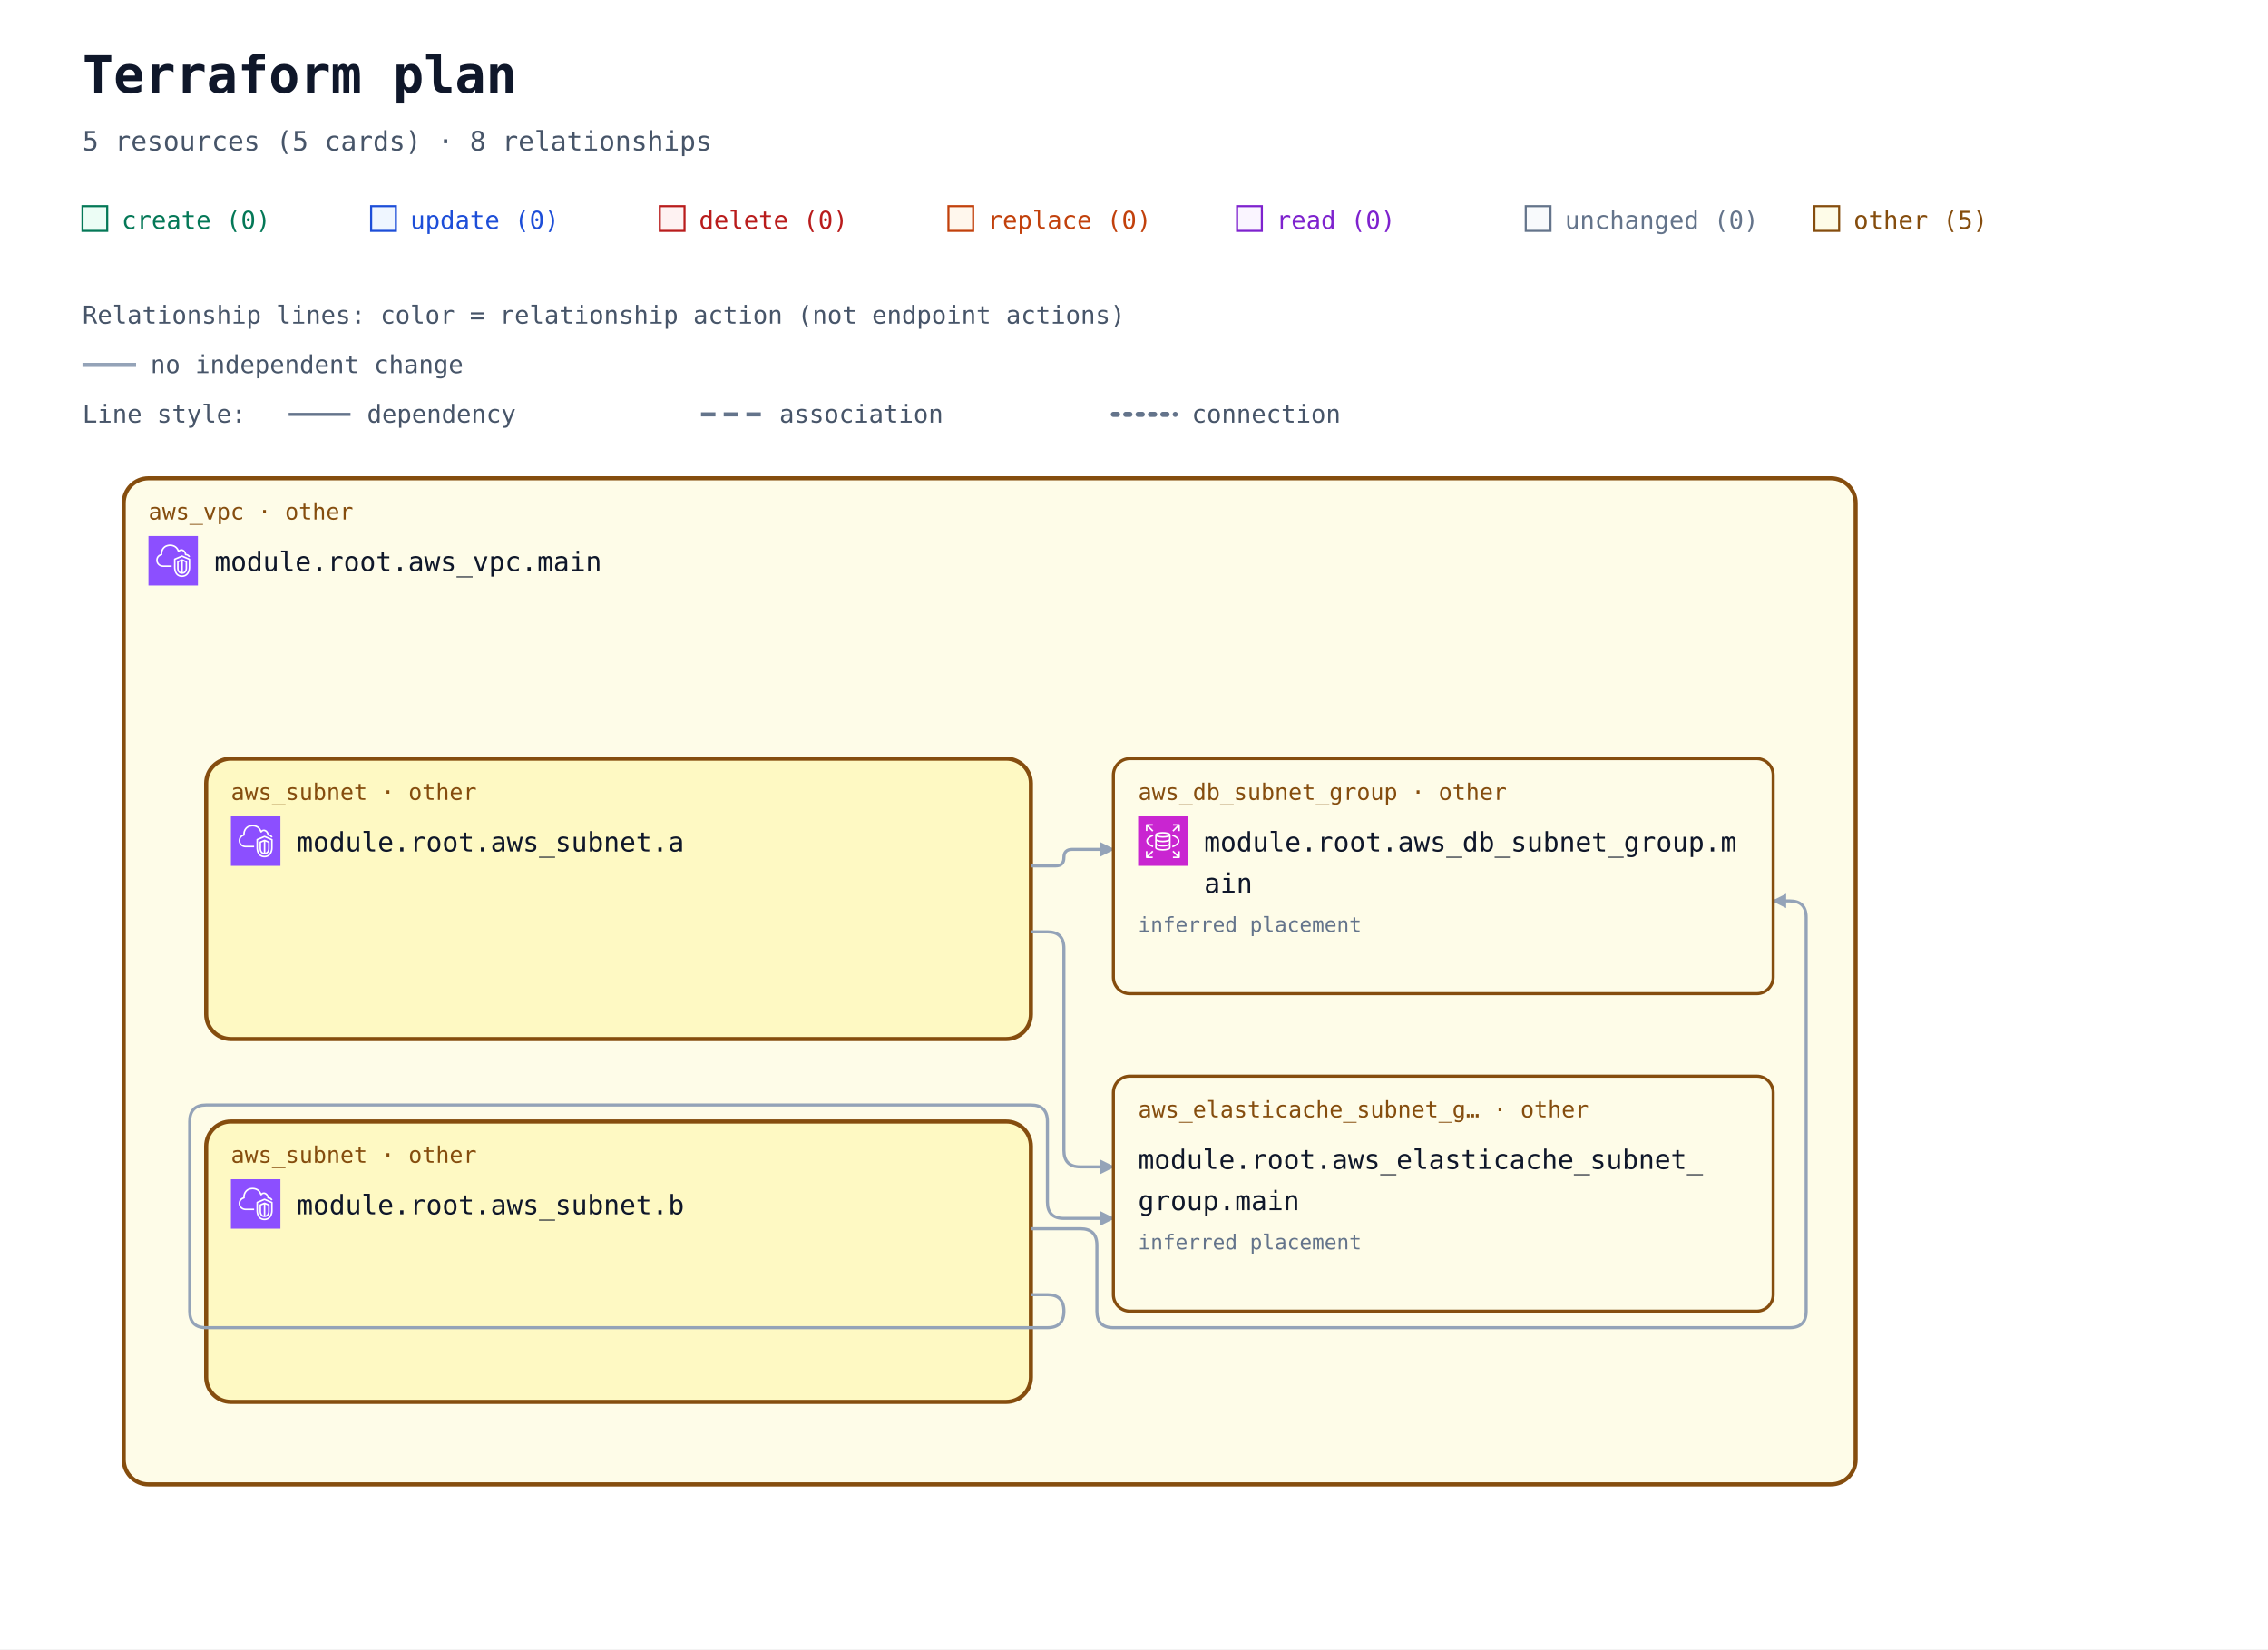
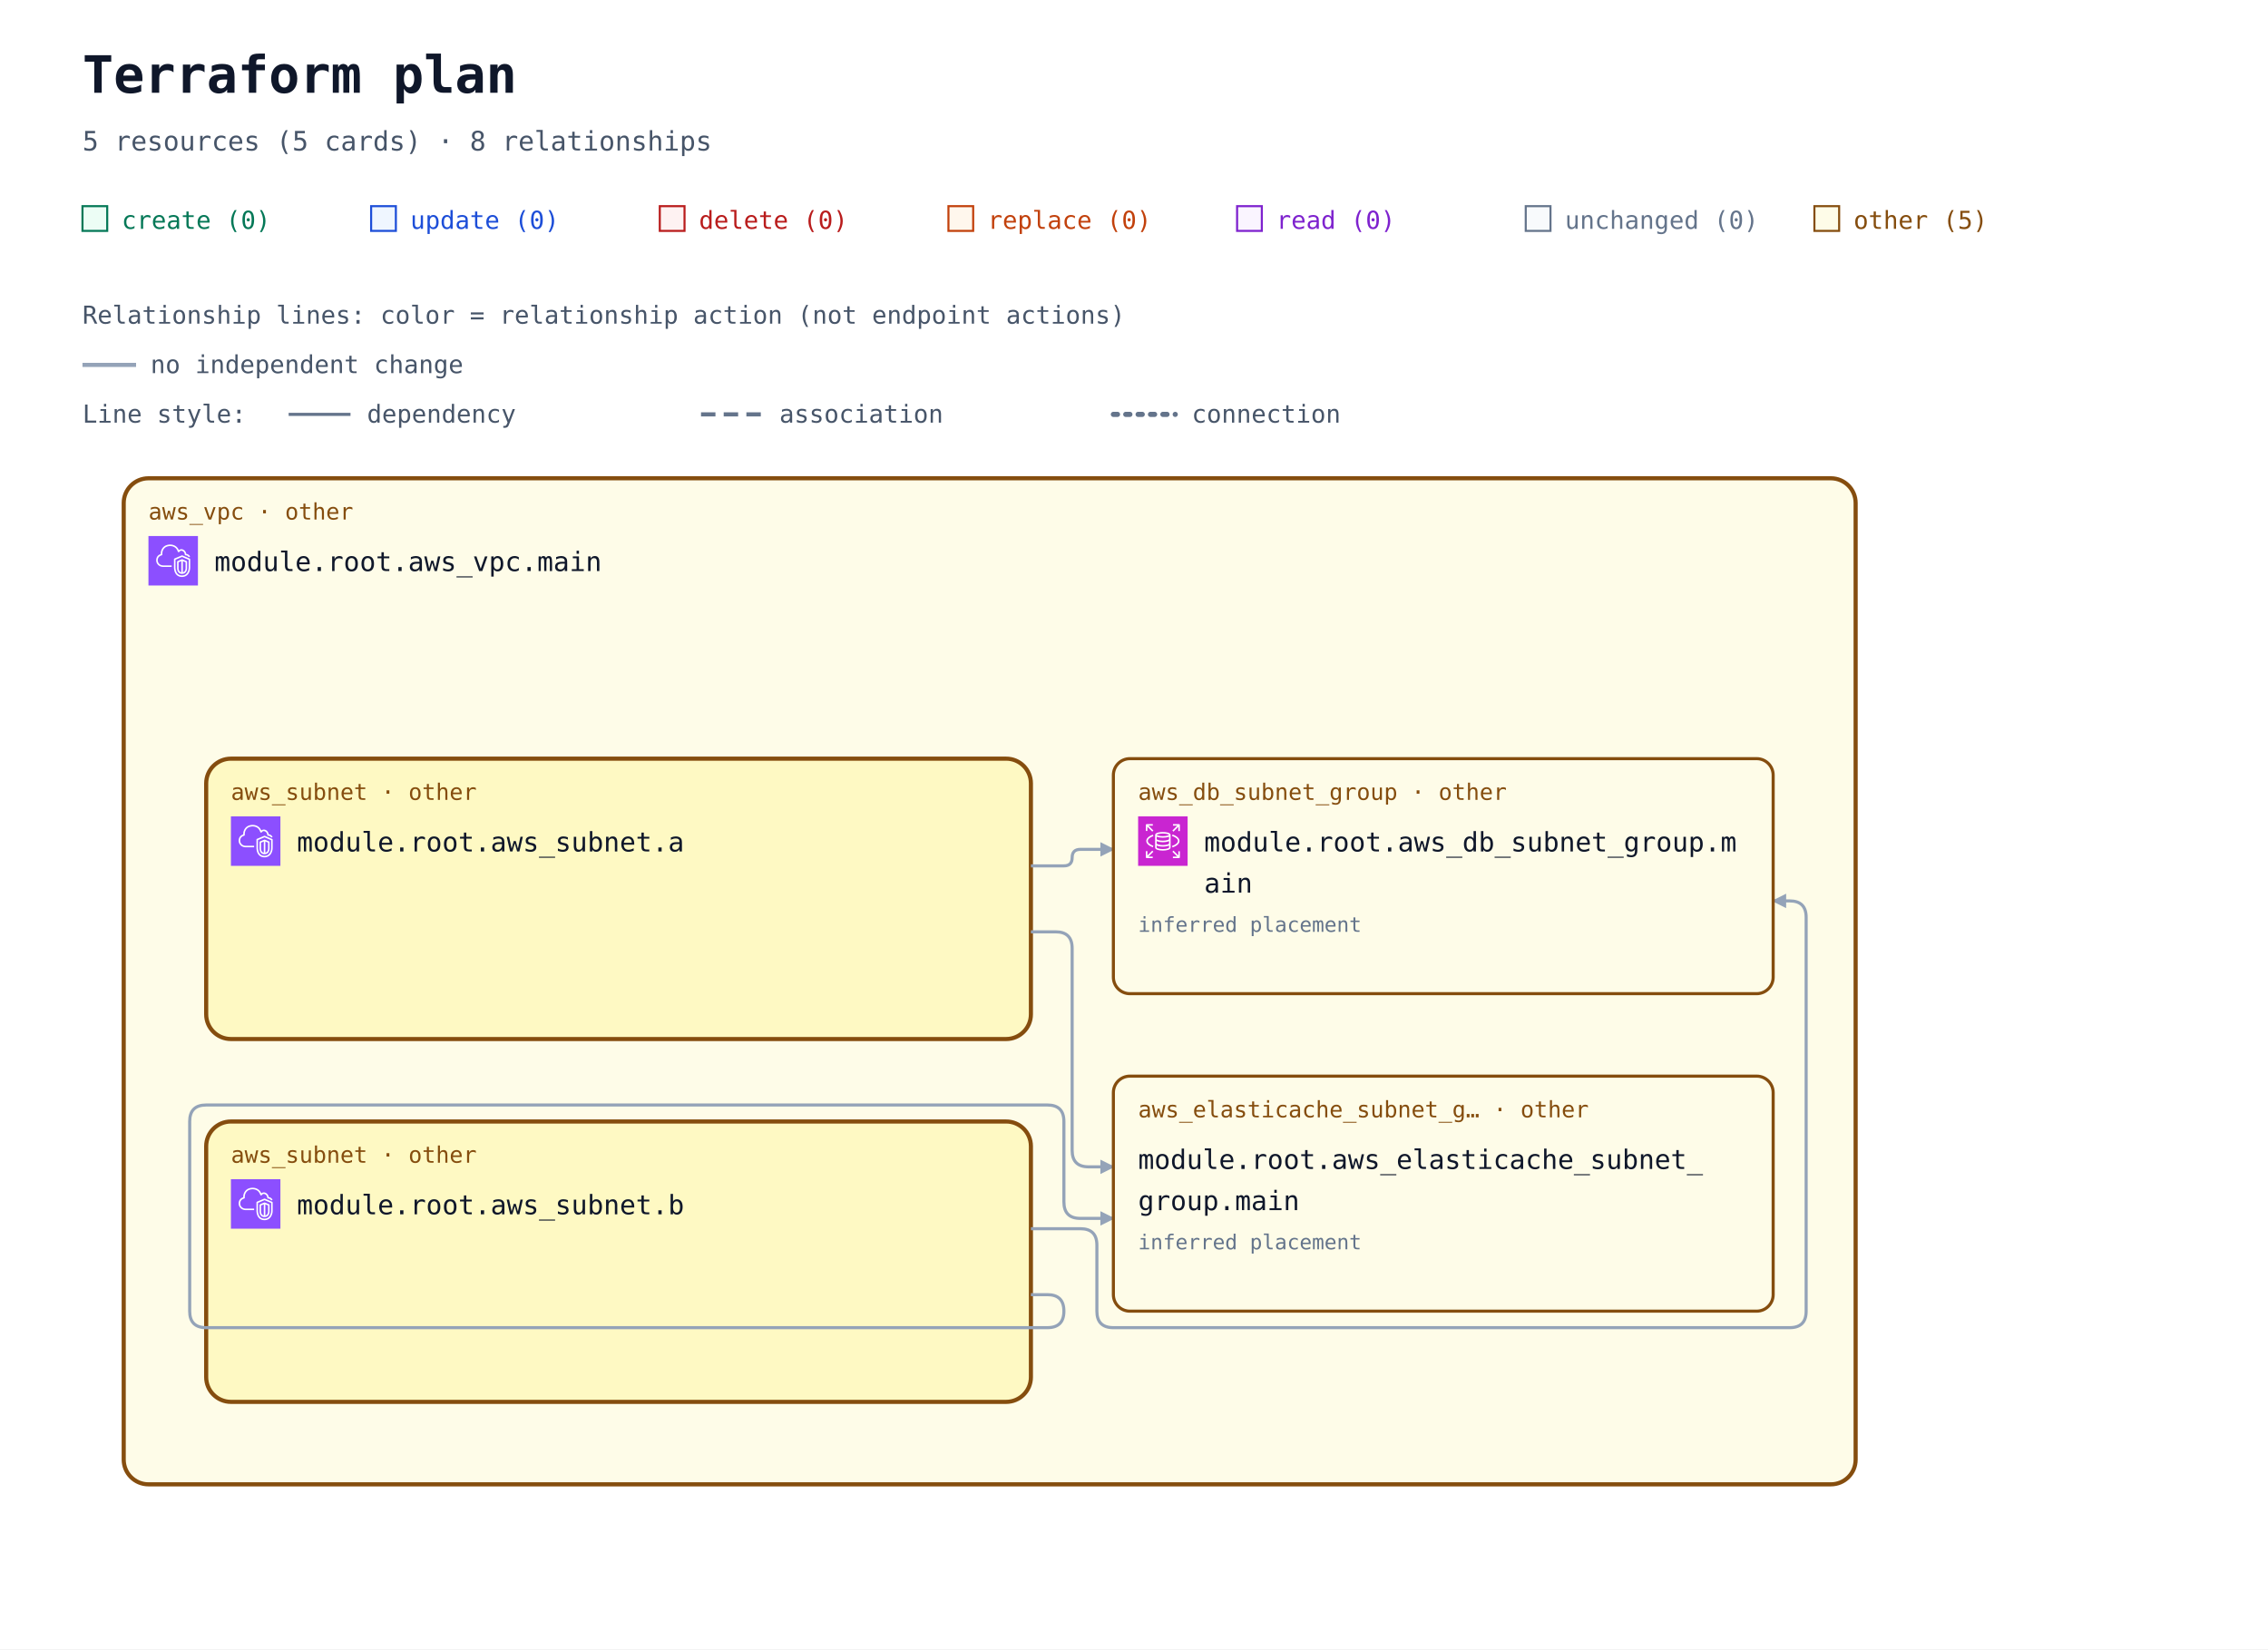
<svg xmlns="http://www.w3.org/2000/svg" width="1100" height="800" viewBox="0 0 1100 800" role="img" aria-labelledby="title description">
  <defs>
    <marker id="arrow" viewBox="0 0 10 10" refX="9" refY="5" markerWidth="7" markerHeight="7" markerUnits="userSpaceOnUse" orient="auto-start-reverse">
      <path d="M 0 0 L 10 5 L 0 10 z" fill="#94a3b8" />
    </marker>
    <symbol id="planorama-icon-aws-rds" viewBox="0 0 64 64">
      <g>
        <g id="planorama-icon-aws-rds-local-49636f6e2d4172636869746563747572652f34382f417263685f416d617a6f6e2d5244535f3438" stroke="none" stroke-width="1" fill="none" fill-rule="evenodd">
          <g id="planorama-icon-aws-rds-local-49636f6e2d4172636869746563747572652d42472f34382f4461746162617365" fill="#C925D1">
            <rect id="planorama-icon-aws-rds-local-52656374616e676c65" x="0" y="0" width="64" height="64" />
          </g>
          <path d="M54,11 L54,19 L52,19 L52,13.414 L45.707,19.707 L44.293,18.293 L50.586,12 L45.125,12 L45.125,10 L53,10 C53.553,10 54,10.448 54,11 L54,11 Z M12,18.875 L10,18.875 L10,11 C10,10.448 10.447,10 11,10 L19,10 L19,12 L13.414,12 L19.707,18.293 L18.293,19.707 L12,13.414 L12,18.875 Z M19.707,45.707 L13.414,52 L18.875,52 L18.875,54 L11,54 C10.447,54 10,53.552 10,53 L10,45 L12,45 L12,50.586 L18.293,44.293 L19.707,45.707 Z M51.5,31.781 C51.5,29.352 48.634,26.932 43.833,25.307 L44.474,23.413 C50.21,25.354 53.5,28.404 53.5,31.781 C53.5,35.158 50.21,38.208 44.474,40.15 L43.833,38.255 C48.634,36.631 51.5,34.21 51.5,31.781 L51.5,31.781 Z M12.543,31.781 C12.543,34.105 15.224,36.46 19.715,38.081 L19.035,39.961 C13.639,38.014 10.543,35.033 10.543,31.781 C10.543,28.53 13.639,25.548 19.035,23.601 L19.715,25.482 C15.224,27.103 12.543,29.458 12.543,31.781 L12.543,31.781 Z M52,45.125 L54,45.125 L54,53 C54,53.552 53.553,54 53,54 L45,54 L45,52 L50.586,52 L44.293,45.707 L45.707,44.293 L52,50.586 L52,45.125 Z M32.022,31.402 C26.999,31.402 24.126,30.059 24,29.483 L24,26.257 C26.159,27.266 29.609,27.593 32,27.593 C34.391,27.593 37.841,27.266 40,26.257 L40,29.483 C39.894,30.057 37.051,31.402 32.022,31.402 L32.022,31.402 Z M32.022,37.13 C26.999,37.13 24.126,35.786 24,35.21 L24,31.956 C25.953,32.937 29.055,33.402 32.022,33.402 C34.973,33.402 38.055,32.938 40,31.96 L40,35.21 C39.894,35.785 37.052,37.13 32.022,37.13 L32.022,37.13 Z M32,42.268 C26.95,42.268 24.104,40.917 24,40.346 L24,37.683 C25.953,38.665 29.055,39.13 32.022,39.13 C34.973,39.13 38.055,38.666 40,37.687 L40,40.342 C39.896,40.917 37.05,42.268 32,42.268 L32,42.268 Z M32,22.193 C36.971,22.193 39.642,23.37 39.982,23.894 C39.642,24.417 36.971,25.593 32,25.593 C26.909,25.593 24.233,24.361 24,23.949 L24,23.93 C24.233,23.426 26.909,22.193 32,22.193 L32,22.193 Z M32,20.193 C28.286,20.193 22,20.973 22,23.894 L22,40.346 C22,43.041 27.184,44.268 32,44.268 C36.816,44.268 42,43.041 42,40.346 L42,23.894 C42,20.973 35.714,20.193 32,20.193 L32,20.193 Z" id="planorama-icon-aws-rds-local-416d617a6f6e2d5244535f49636f6e5f34385f5371756964" fill="#FFFFFF" />
        </g>
      </g>
    </symbol>
    <symbol id="planorama-icon-aws-vpc" viewBox="0 0 64 64">
      <g>
        <g id="planorama-icon-aws-vpc-local-49636f6e2d4172636869746563747572652f34382f417263685f416d617a6f6e2d5669727475616c2d507269766174652d436c6f75645f3438" stroke="none" stroke-width="1" fill="none" fill-rule="evenodd">
          <g id="planorama-icon-aws-vpc-local-49636f6e2d4172636869746563747572652d42472f34382f4e6574776f726b696e672d436f6e74656e742d44656c6976657279" fill="#8C4FFF">
            <rect id="planorama-icon-aws-vpc-local-52656374616e676c65" x="0" y="0" width="64" height="64" />
          </g>
          <path d="M48,33.977 L44.499,32.508 L44.499,46.878 C47.906,46.147 47.998,42.181 48,41.995 L48,33.977 Z M42.499,46.923 L42.499,32.508 L39,33.977 L39,42.004 C39.008,42.466 39.183,46.339 42.499,46.923 L42.499,46.923 Z M43.112,30.082 C43.358,29.977 43.638,29.978 43.886,30.081 L49.387,32.39 C49.759,32.546 50,32.909 50,33.312 L50,42.004 C49.978,44.431 48.562,49.004 43.37,49.004 C38.393,49.004 37.026,44.432 37,42.015 L37,33.312 C37,32.909 37.241,32.546 37.613,32.39 L43.112,30.082 Z M52,30.792 L43.492,27.092 L35,30.668 L35,41.025 C34.999,41.09 34.963,46.009 37.807,48.894 C39.187,50.294 41.059,51.004 43.37,51.004 C51.808,51.004 51.996,41.425 52,41.018 L52,30.792 Z M54,30.136 L54,41.025 C53.973,45.173 51.716,53.004 43.37,53.004 C40.498,53.004 38.145,52.09 36.373,50.288 C32.941,46.797 32.996,41.243 33,41.008 L33,30.004 C33,29.602 33.241,29.238 33.612,29.082 L43.111,25.082 C43.363,24.976 43.647,24.978 43.897,25.087 L53.398,29.219 C53.764,29.378 54,29.738 54,30.136 L54,30.136 Z M19,38.004 L30,38.004 L30,40.004 L19,40.004 C14.216,40.004 10.271,36.483 10.02,31.988 C10.002,31.813 10,31.599 10,31.385 C10,26.086 13.654,24.038 15.919,23.278 C15.902,23.063 15.891,22.843 15.891,22.626 C15.891,18.039 18.658,13.701 22.621,12.079 C27.58,10.049 33.235,10.937 36.695,14.285 C37.718,15.282 38.604,16.596 39.343,18.206 C40.299,17.422 41.392,17.004 42.523,17.004 C45.234,17.004 48.281,19.296 48.9,23.062 C51.069,23.344 52.936,24.639 53.896,26.582 L52.104,27.469 C51.34,25.925 49.806,25.004 48,25.004 C47.471,25.004 47.033,24.591 47.002,24.063 C46.807,20.762 44.275,19.004 42.523,19.004 C41.55,19.004 40.582,19.574 39.797,20.608 C39.575,20.899 39.215,21.048 38.852,20.993 C38.49,20.938 38.187,20.691 38.062,20.348 C37.327,18.346 36.398,16.789 35.302,15.72 C32.406,12.917 27.615,12.196 23.379,13.93 C19.775,15.405 17.891,19.421 17.891,22.626 C17.891,23.026 17.947,23.503 17.993,23.886 C18.053,24.386 17.73,24.853 17.24,24.975 C15.283,25.459 12,26.937 12,31.385 C12,31.535 11.998,31.685 12.013,31.836 C12.209,35.312 15.276,38.004 19,38.004 L19,38.004 Z" id="planorama-icon-aws-vpc-local-416d617a6f6e2d5669727475616c2d507269766174652d436c6f75645f49636f6e5f34385f5371756964" fill="#FFFFFF" />
        </g>
      </g>
    </symbol>
  </defs>
  <rect width="100%" height="100%" fill="#ffffff" />
  <g font-family="ui-monospace, SFMono-Regular, Consolas, monospace">
    <text x="40" y="45" font-size="25" font-weight="700" fill="#0f172a">Terraform plan</text>
    <text x="40" y="73" font-size="13" fill="#475569">5 resources (5 cards) · 8 relationships</text>
    <rect x="40" y="100" width="12" height="12" fill="#ecfdf5" stroke="#047857" />
    <text x="59" y="111" font-size="12" fill="#047857">create (0)</text>
    <rect x="180" y="100" width="12" height="12" fill="#eff6ff" stroke="#1d4ed8" />
    <text x="199" y="111" font-size="12" fill="#1d4ed8">update (0)</text>
    <rect x="320" y="100" width="12" height="12" fill="#fef2f2" stroke="#b91c1c" />
    <text x="339" y="111" font-size="12" fill="#b91c1c">delete (0)</text>
    <rect x="460" y="100" width="12" height="12" fill="#fff7ed" stroke="#c2410c" />
    <text x="479" y="111" font-size="12" fill="#c2410c">replace (0)</text>
    <rect x="600" y="100" width="12" height="12" fill="#faf5ff" stroke="#7e22ce" />
    <text x="619" y="111" font-size="12" fill="#7e22ce">read (0)</text>
    <rect x="740" y="100" width="12" height="12" fill="#f8fafc" stroke="#64748b" />
    <text x="759" y="111" font-size="12" fill="#64748b">unchanged (0)</text>
    <rect x="880" y="100" width="12" height="12" fill="#fefce8" stroke="#854d0e" />
    <text x="899" y="111" font-size="12" fill="#854d0e">other (5)</text>
    <g id="relationship-legend" font-size="12" fill="#475569">
      <text x="40" y="157">Relationship lines: color = relationship action (not endpoint actions)</text>
      <path d="M 40 177 H 66" stroke="#94a3b8" stroke-width="2" />
      <text x="73" y="181">no independent change</text>
      <text x="40" y="205">Line style:</text>
      <path d="M 140 201 H 170" stroke="#64748b" stroke-width="1.5" />
      <text x="178" y="205">dependency</text>
      <path d="M 340 201 H 370" stroke="#64748b" stroke-width="2" stroke-dasharray="7 4" />
      <text x="378" y="205">association</text>
      <path d="M 540 201 H 570" stroke="#64748b" stroke-width="2.5" stroke-dasharray="2 4" stroke-linecap="round" />
      <text x="578" y="205">connection</text>
    </g>
    <g transform="translate(0 72)">
      <g data-container="resource-6177735f7670632e6d61696e-current">
        <rect x="60" y="160" width="840" height="488" rx="12" fill="#fefce8" stroke="#854d0e" stroke-width="2" data-mode="managed" />
      </g>
      <g data-container="resource-6177735f7375626e65742e61-current">
        <rect x="100" y="296" width="400" height="136" rx="12" fill="#fef9c3" stroke="#854d0e" stroke-width="2" data-mode="managed" />
      </g>
      <g data-container="resource-6177735f7375626e65742e62-current">
        <rect x="100" y="472" width="400" height="136" rx="12" fill="#fef9c3" stroke="#854d0e" stroke-width="2" data-mode="managed" />
      </g>
-       <path d="M 500 348 L 512 348 Q 516 348 516 344 L 516 344 Q 516 340 520 340 L 540 340 " data-edge-kind="dependency" data-source="resource-6177735f7375626e65742e61-current" data-target="resource-6177735f64625f7375626e65745f67726f75702e6d61696e-current" fill="none" stroke="#94a3b8" stroke-width="1.5" stroke-linejoin="round" marker-end="url(#arrow)" />
-       <path d="M 500 380 L 508 380 Q 516 380 516 388 L 516 486 Q 516 494 524 494 L 540 494 " data-edge-kind="dependency" data-source="resource-6177735f7375626e65742e61-current" data-target="resource-6177735f656c6173746963616368655f7375626e65745f67726f75702e6d61696e-current" fill="none" stroke="#94a3b8" stroke-width="1.5" stroke-linejoin="round" marker-end="url(#arrow)" />
+       <path d="M 500 348 L 516 348 Q 520 348 520 344 L 520 344 Q 520 340 524 340 L 540 340 " data-edge-kind="dependency" data-source="resource-6177735f7375626e65742e61-current" data-target="resource-6177735f64625f7375626e65745f67726f75702e6d61696e-current" fill="none" stroke="#94a3b8" stroke-width="1.5" stroke-linejoin="round" marker-end="url(#arrow)" />
+       <path d="M 500 380 L 512 380 Q 520 380 520 388 L 520 486 Q 520 494 528 494 L 540 494 " data-edge-kind="dependency" data-source="resource-6177735f7375626e65742e61-current" data-target="resource-6177735f656c6173746963616368655f7375626e65745f67726f75702e6d61696e-current" fill="none" stroke="#94a3b8" stroke-width="1.5" stroke-linejoin="round" marker-end="url(#arrow)" />
      <path d="M 500 524 L 524 524 Q 532 524 532 532 L 532 564 Q 532 572 540 572 L 868 572 Q 876 572 876 564 L 876 373 Q 876 365 868 365 L 860 365 " data-edge-kind="dependency" data-source="resource-6177735f7375626e65742e62-current" data-target="resource-6177735f64625f7375626e65745f67726f75702e6d61696e-current" fill="none" stroke="#94a3b8" stroke-width="1.5" stroke-linejoin="round" marker-end="url(#arrow)" />
-       <path d="M 500 556 L 508 556 Q 516 556 516 564 L 516 564 Q 516 572 508 572 L 100 572 Q 92 572 92 564 L 92 472 Q 92 464 100 464 L 500 464 Q 508 464 508 472 L 508 511 Q 508 519 516 519 L 540 519 " data-edge-kind="dependency" data-source="resource-6177735f7375626e65742e62-current" data-target="resource-6177735f656c6173746963616368655f7375626e65745f67726f75702e6d61696e-current" fill="none" stroke="#94a3b8" stroke-width="1.5" stroke-linejoin="round" marker-end="url(#arrow)" />
+       <path d="M 500 556 L 508 556 Q 516 556 516 564 L 516 564 Q 516 572 508 572 L 100 572 Q 92 572 92 564 L 92 472 Q 92 464 100 464 L 508 464 Q 516 464 516 472 L 516 511 Q 516 519 524 519 L 540 519 " data-edge-kind="dependency" data-source="resource-6177735f7375626e65742e62-current" data-target="resource-6177735f656c6173746963616368655f7375626e65745f67726f75702e6d61696e-current" fill="none" stroke="#94a3b8" stroke-width="1.5" stroke-linejoin="round" marker-end="url(#arrow)" />
      <g data-edge-kind="containment" data-source="resource-6177735f7670632e6d61696e-current" data-target="resource-6177735f7375626e65742e61-current" />
      <g data-edge-kind="containment" data-source="resource-6177735f7670632e6d61696e-current" data-target="resource-6177735f7375626e65742e62-current" />
      <g data-edge-kind="containment" data-source="resource-6177735f7670632e6d61696e-current" data-target="resource-6177735f64625f7375626e65745f67726f75702e6d61696e-current" />
      <g data-edge-kind="containment" data-source="resource-6177735f7670632e6d61696e-current" data-target="resource-6177735f656c6173746963616368655f7375626e65745f67726f75702e6d61696e-current" />
      <g id="resource-6177735f64625f7375626e65745f67726f75702e6d61696e-current" data-architecture-id="terraform:6177735f64625f7375626e65745f67726f75702e6d61696e-current" data-qualified-address="module.root.aws_db_subnet_group.main" data-terraform-address="aws_db_subnet_group.main">
        <rect x="540" y="296" width="320" height="114" rx="8" fill="#fefce8" stroke="#854d0e" stroke-width="1.5" data-mode="managed" />
        <text x="552" y="316" font-size="11" fill="#854d0e">aws_db_subnet_group · other</text>
        <use href="#planorama-icon-aws-rds" x="552" y="324" width="24" height="24" aria-hidden="true" />
        <text x="584" y="341" font-size="13" fill="#0f172a">module.root.aws_db_subnet_group.m</text>
        <text x="584" y="361" font-size="13" fill="#0f172a">ain</text>
        <text x="552" y="398" font-size="10" fill="#64748b" />
        <text x="552" y="380" font-size="10" fill="#64748b" data-placement="inferred">inferred placement</text>
      </g>
      <g id="resource-6177735f656c6173746963616368655f7375626e65745f67726f75702e6d61696e-current" data-architecture-id="terraform:6177735f656c6173746963616368655f7375626e65745f67726f75702e6d61696e-current" data-qualified-address="module.root.aws_elasticache_subnet_group.main" data-terraform-address="aws_elasticache_subnet_group.main">
        <rect x="540" y="450" width="320" height="114" rx="8" fill="#fefce8" stroke="#854d0e" stroke-width="1.5" data-mode="managed" />
        <text x="552" y="470" font-size="11" fill="#854d0e">aws_elasticache_subnet_g… · other</text>
        <text x="552" y="495" font-size="13" fill="#0f172a">module.root.aws_elasticache_subnet_</text>
        <text x="552" y="515" font-size="13" fill="#0f172a">group.main</text>
        <text x="552" y="552" font-size="10" fill="#64748b" />
        <text x="552" y="534" font-size="10" fill="#64748b" data-placement="inferred">inferred placement</text>
      </g>
      <g id="resource-6177735f7375626e65742e61-current" data-architecture-id="terraform:6177735f7375626e65742e61-current" data-qualified-address="module.root.aws_subnet.a" data-terraform-address="aws_subnet.a">
        <text x="112" y="316" font-size="11" fill="#854d0e">aws_subnet · other</text>
        <use href="#planorama-icon-aws-vpc" x="112" y="324" width="24" height="24" aria-hidden="true" />
        <text x="144" y="341" font-size="13" fill="#0f172a">module.root.aws_subnet.a</text>
        <text x="112" y="380" font-size="10" fill="#64748b" />
      </g>
      <g id="resource-6177735f7375626e65742e62-current" data-architecture-id="terraform:6177735f7375626e65742e62-current" data-qualified-address="module.root.aws_subnet.b" data-terraform-address="aws_subnet.b">
        <text x="112" y="492" font-size="11" fill="#854d0e">aws_subnet · other</text>
        <use href="#planorama-icon-aws-vpc" x="112" y="500" width="24" height="24" aria-hidden="true" />
        <text x="144" y="517" font-size="13" fill="#0f172a">module.root.aws_subnet.b</text>
        <text x="112" y="556" font-size="10" fill="#64748b" />
      </g>
      <g id="resource-6177735f7670632e6d61696e-current" data-architecture-id="terraform:6177735f7670632e6d61696e-current" data-qualified-address="module.root.aws_vpc.main" data-terraform-address="aws_vpc.main">
        <text x="72" y="180" font-size="11" fill="#854d0e">aws_vpc · other</text>
        <use href="#planorama-icon-aws-vpc" x="72" y="188" width="24" height="24" aria-hidden="true" />
        <text x="104" y="205" font-size="13" fill="#0f172a">module.root.aws_vpc.main</text>
        <text x="72" y="244" font-size="10" fill="#64748b" />
      </g>
    </g>
  </g>
</svg>
